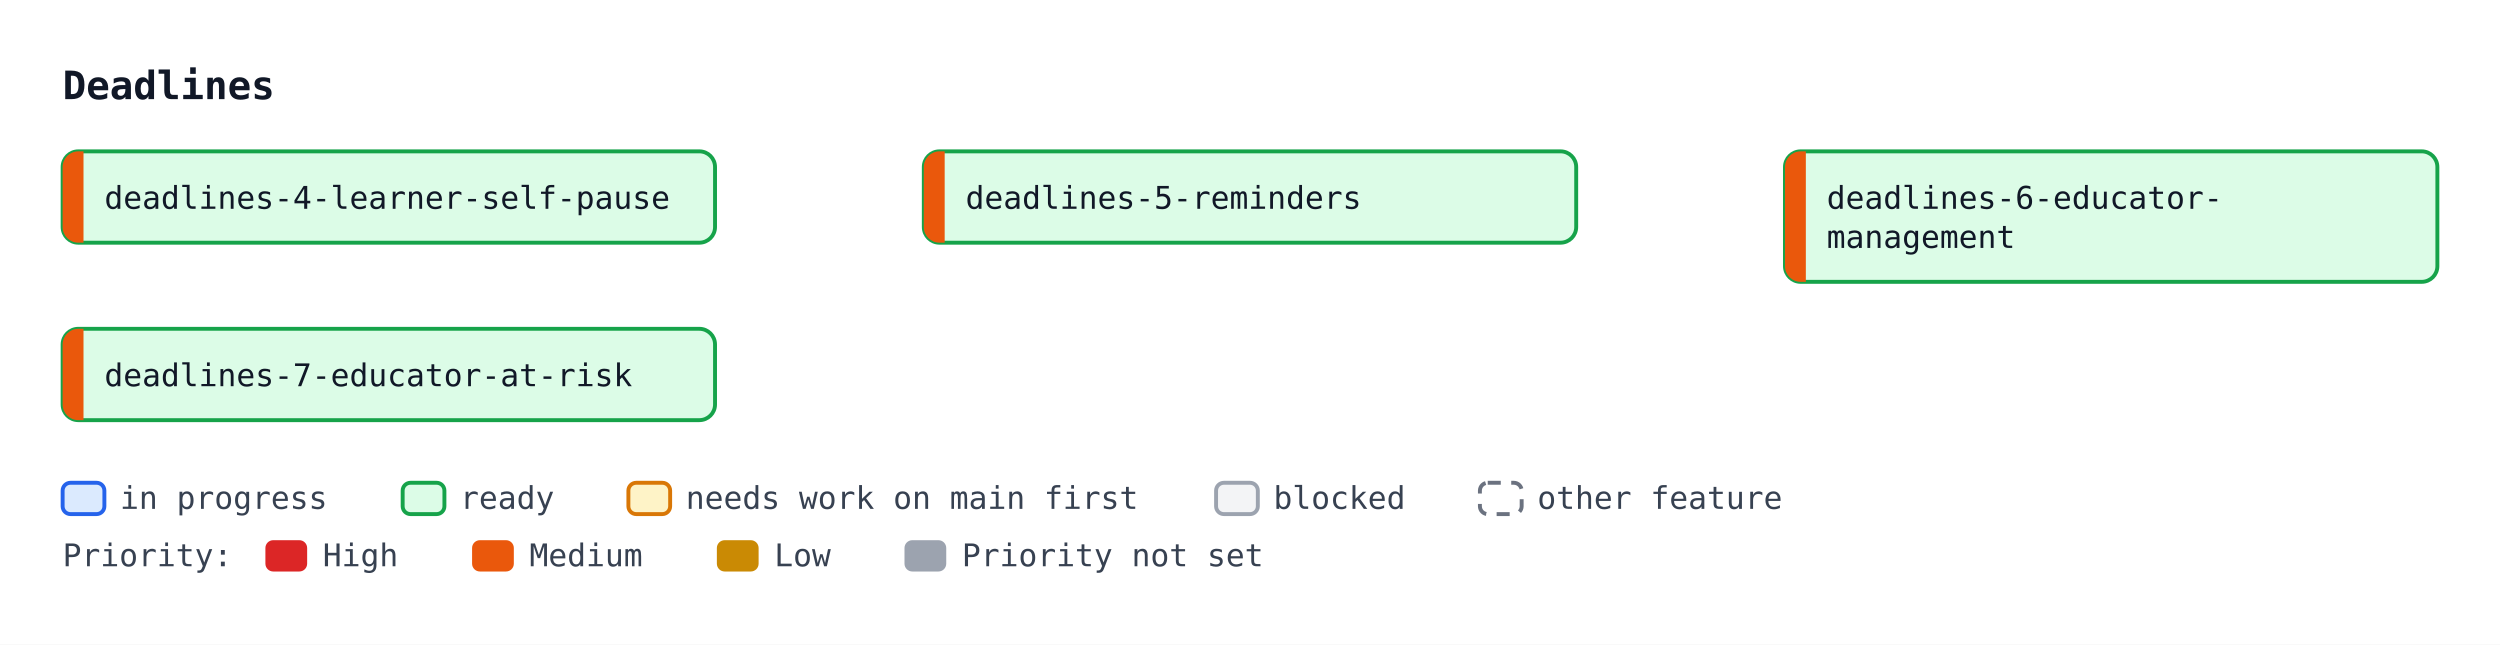
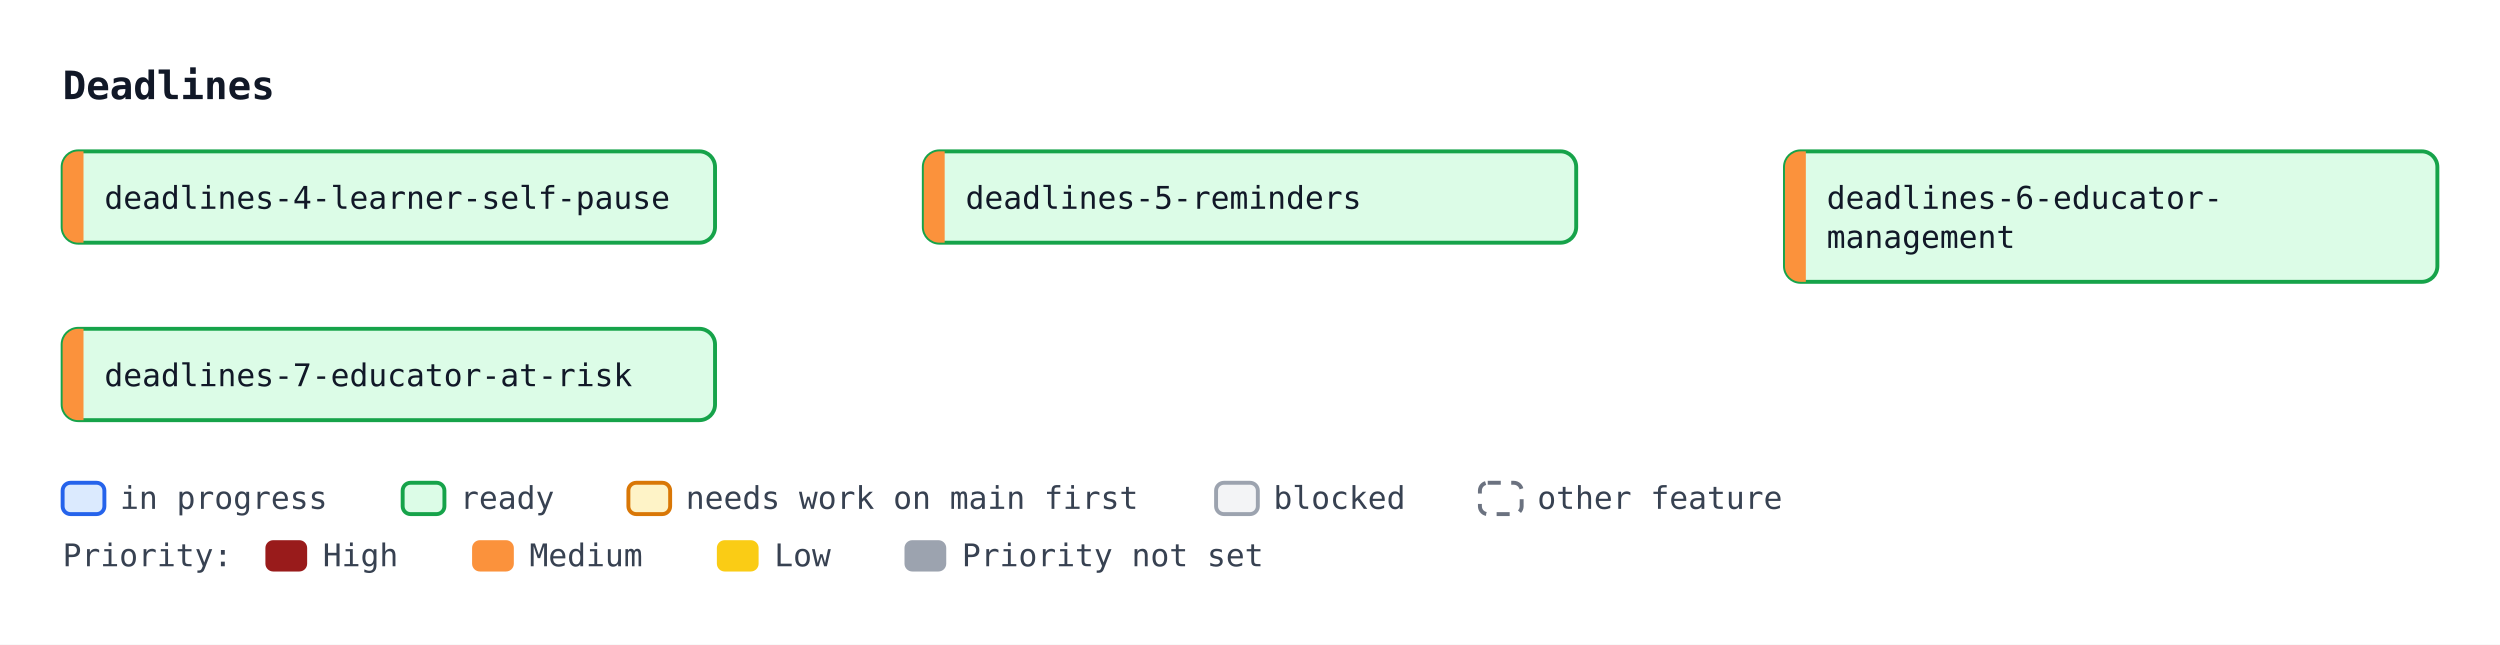
<svg xmlns="http://www.w3.org/2000/svg" width="958" height="247" viewBox="0 0 958 247" font-family="ui-monospace, SFMono-Regular, Menlo, Consolas, monospace" font-size="12">
  <defs>
    <marker id="arrow" viewBox="0 0 10 10" refX="10" refY="5" markerWidth="7" markerHeight="7" orient="auto-start-reverse">
      <path d="M0,0 L10,5 L0,10 z" fill="#4b5563" />
    </marker>
  </defs>
  <rect width="958" height="247" fill="#ffffff" />
  <text x="24" y="38" font-size="15" font-weight="bold" fill="#111827">Deadlines</text>
  <rect x="24.0" y="58.0" width="250" height="35" rx="6" fill="#dcfce7" stroke="#16a34a" stroke-width="1.5" />
-   <path d="M32.0,58.0 H30.0 A6,6 0 0 0 24.0,64.0 V87.0 A6,6 0 0 0 30.0,93.0 H32.0 Z" fill="#ea580c" />
+   <path d="M32.0,58.0 H30.0 A6,6 0 0 0 24.0,64.0 V87.0 A6,6 0 0 0 30.0,93.0 H32.0 Z" fill="#fb923c" />
  <text x="40.0" y="80.0" fill="#111827">deadlines-4-learner-self-pause</text>
  <rect x="354.0" y="58.0" width="250" height="35" rx="6" fill="#dcfce7" stroke="#16a34a" stroke-width="1.5" />
-   <path d="M362.0,58.0 H360.0 A6,6 0 0 0 354.0,64.0 V87.0 A6,6 0 0 0 360.0,93.0 H362.0 Z" fill="#ea580c" />
+   <path d="M362.0,58.0 H360.0 A6,6 0 0 0 354.0,64.0 V87.0 A6,6 0 0 0 360.0,93.0 H362.0 Z" fill="#fb923c" />
  <text x="370.0" y="80.0" fill="#111827">deadlines-5-reminders</text>
  <rect x="684.0" y="58.0" width="250" height="50" rx="6" fill="#dcfce7" stroke="#16a34a" stroke-width="1.5" />
-   <path d="M692.0,58.0 H690.0 A6,6 0 0 0 684.0,64.0 V102.0 A6,6 0 0 0 690.0,108.0 H692.0 Z" fill="#ea580c" />
+   <path d="M692.0,58.0 H690.0 A6,6 0 0 0 684.0,64.0 V102.0 A6,6 0 0 0 690.0,108.0 H692.0 Z" fill="#fb923c" />
  <text x="700.0" y="80.0" fill="#111827">deadlines-6-educator-</text>
  <text x="700.0" y="95.0" fill="#111827">management</text>
  <rect x="24.0" y="126.0" width="250" height="35" rx="6" fill="#dcfce7" stroke="#16a34a" stroke-width="1.5" />
-   <path d="M32.0,126.0 H30.0 A6,6 0 0 0 24.0,132.0 V155.0 A6,6 0 0 0 30.0,161.0 H32.0 Z" fill="#ea580c" />
+   <path d="M32.0,126.0 H30.0 A6,6 0 0 0 24.0,132.0 V155.0 A6,6 0 0 0 30.0,161.0 H32.0 Z" fill="#fb923c" />
  <text x="40.0" y="148.0" fill="#111827">deadlines-7-educator-at-risk</text>
  <rect x="24.0" y="185" width="16" height="12" rx="3" fill="#dbeafe" stroke="#2563eb" stroke-width="1.5" />
  <text x="46.0" y="195" fill="#374151">in progress</text>
  <rect x="154.3" y="185" width="16" height="12" rx="3" fill="#dcfce7" stroke="#16a34a" stroke-width="1.5" />
  <text x="176.3" y="195" fill="#374151">ready</text>
  <rect x="240.8" y="185" width="16" height="12" rx="3" fill="#fef3c7" stroke="#d97706" stroke-width="1.5" />
  <text x="262.8" y="195" fill="#374151">needs work on main first</text>
  <rect x="466.0" y="185" width="16" height="12" rx="3" fill="#f3f4f6" stroke="#9ca3af" stroke-width="1.5" />
  <text x="488.0" y="195" fill="#374151">blocked</text>
  <rect x="567.1" y="185" width="16" height="12" rx="3" fill="#ffffff" stroke="#6b7280" stroke-width="1.5" stroke-dasharray="5 4" />
  <text x="589.1" y="195" fill="#374151">other feature</text>
  <text x="24" y="217" fill="#374151">Priority:</text>
-   <rect x="101.7" y="207" width="16" height="12" rx="3" fill="#dc2626" />
+   <rect x="101.7" y="207" width="16" height="12" rx="3" fill="#991b1b" />
  <text x="123.7" y="217" fill="#374151">High</text>
-   <rect x="180.9" y="207" width="16" height="12" rx="3" fill="#ea580c" />
+   <rect x="180.9" y="207" width="16" height="12" rx="3" fill="#fb923c" />
  <text x="202.9" y="217" fill="#374151">Medium</text>
-   <rect x="274.7" y="207" width="16" height="12" rx="3" fill="#ca8a04" />
+   <rect x="274.7" y="207" width="16" height="12" rx="3" fill="#facc15" />
  <text x="296.7" y="217" fill="#374151">Low</text>
  <rect x="346.6" y="207" width="16" height="12" rx="3" fill="#9ca3af" />
  <text x="368.6" y="217" fill="#374151">Priority not set</text>
</svg>
